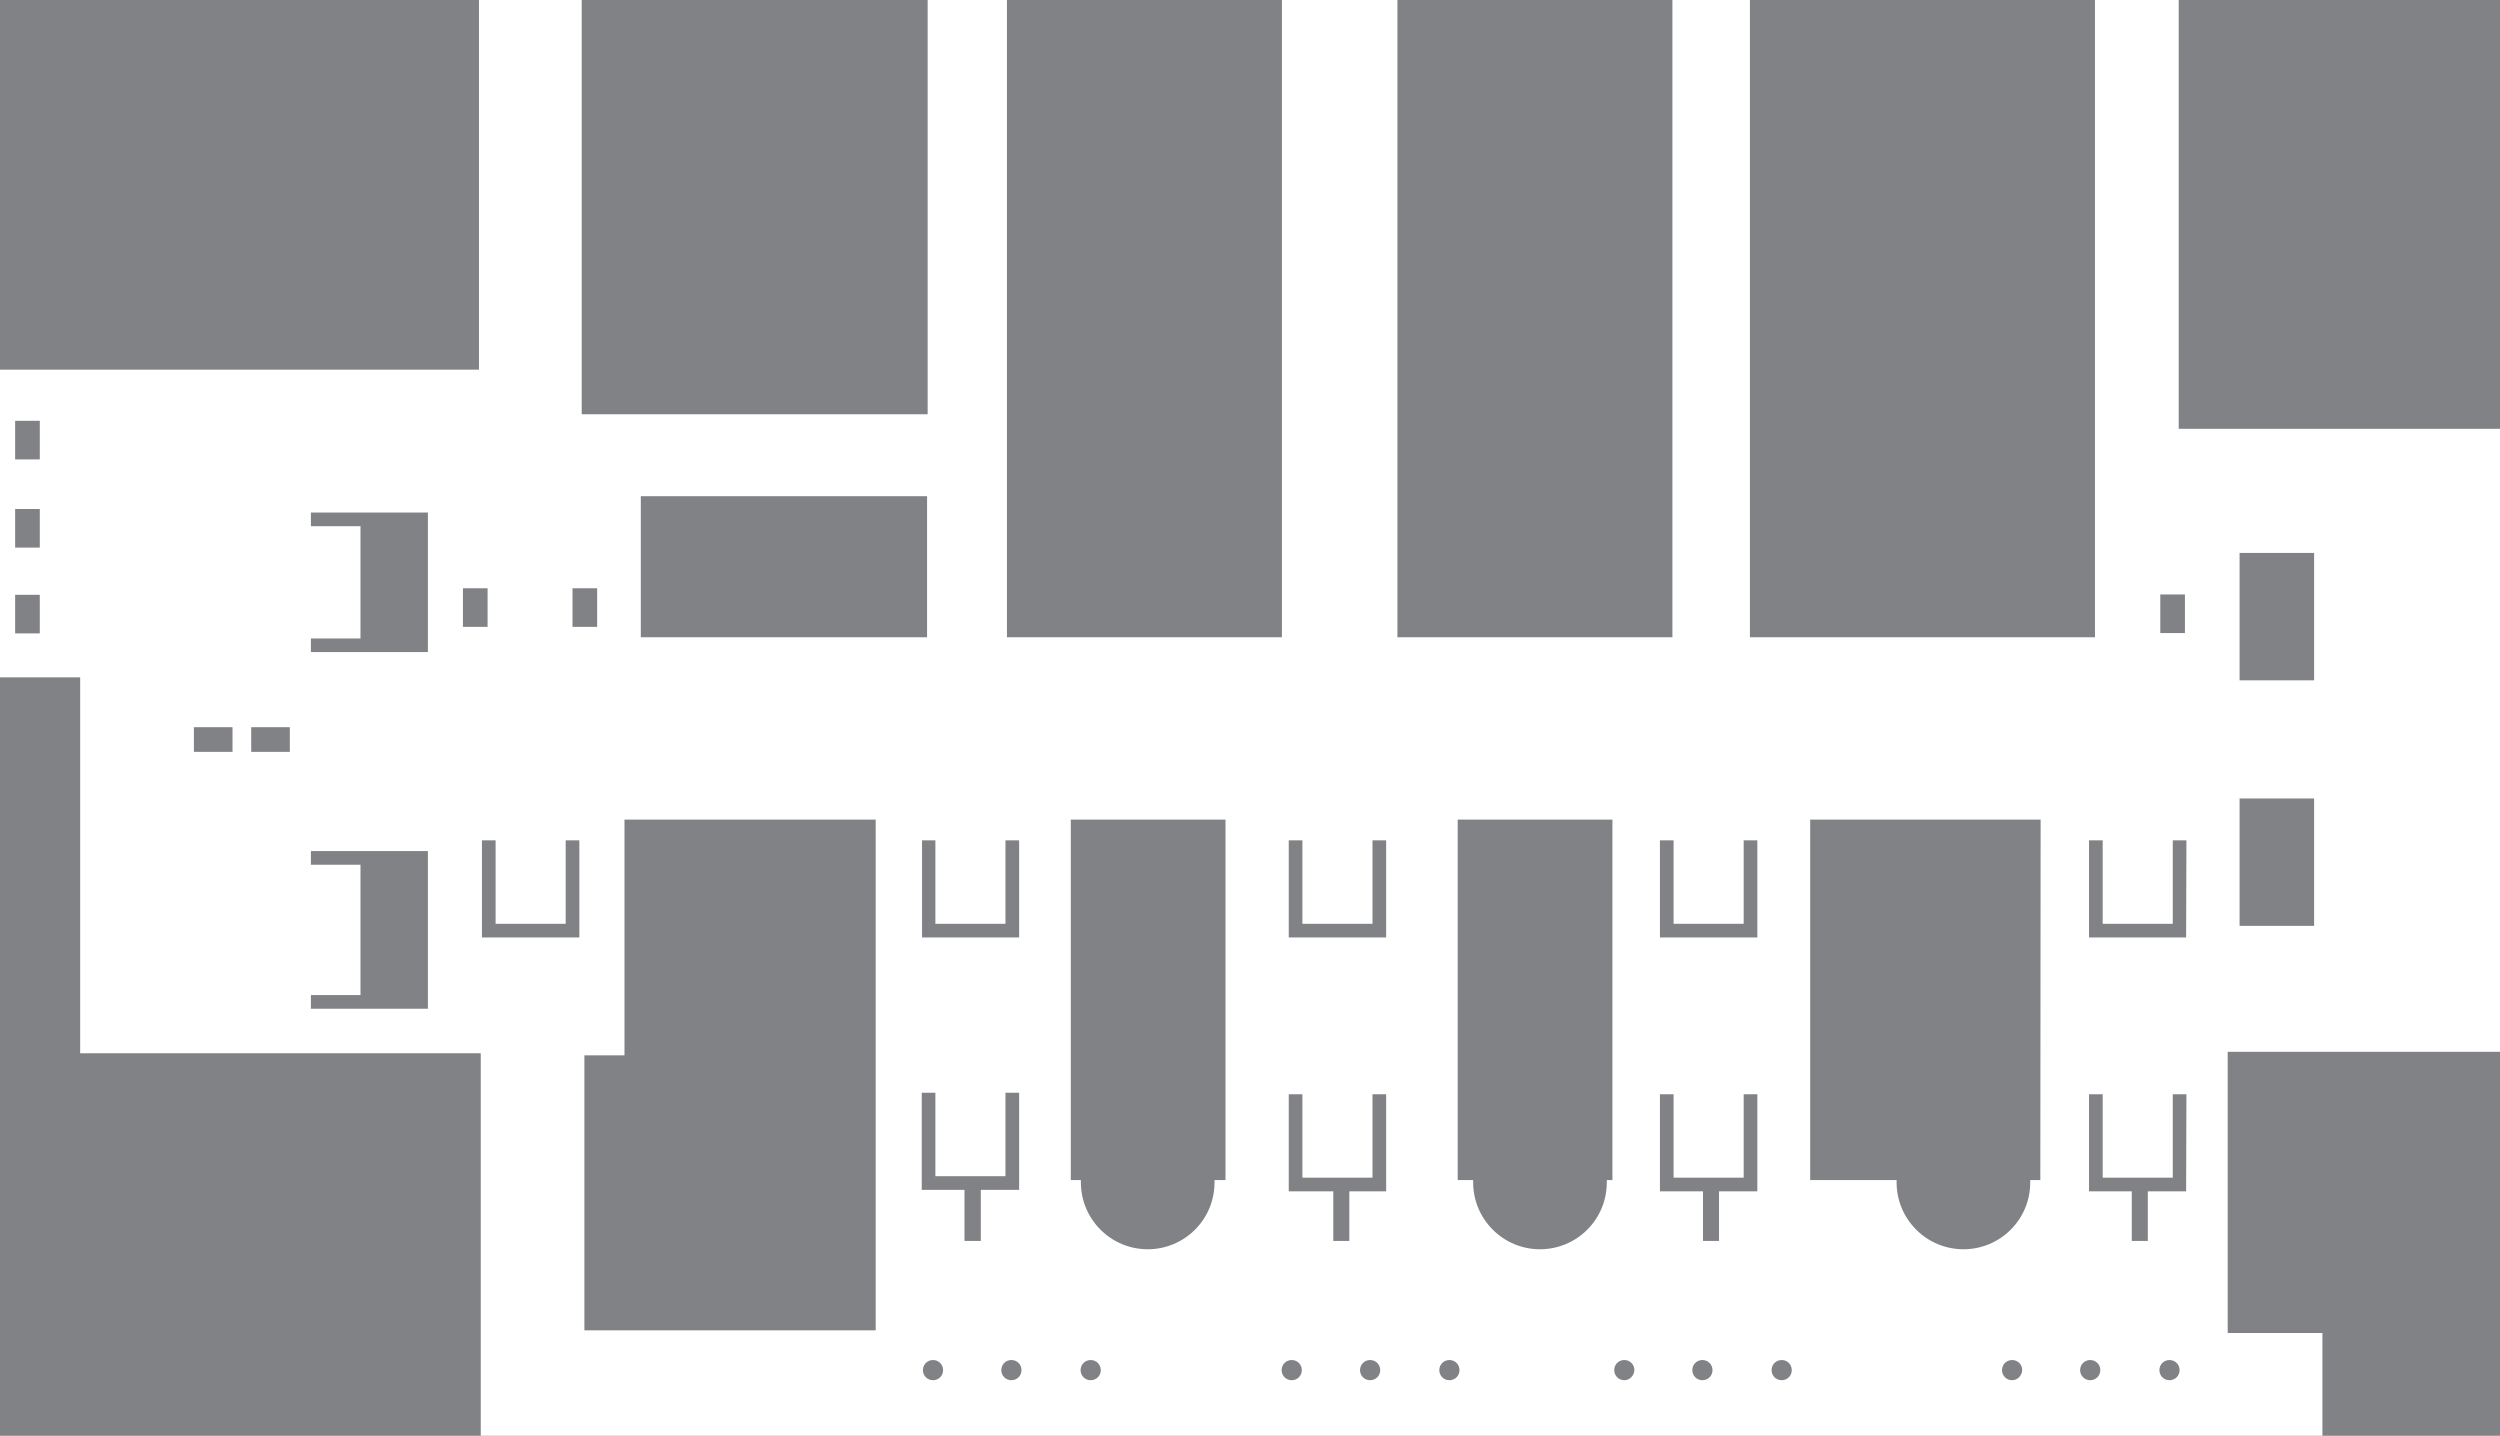
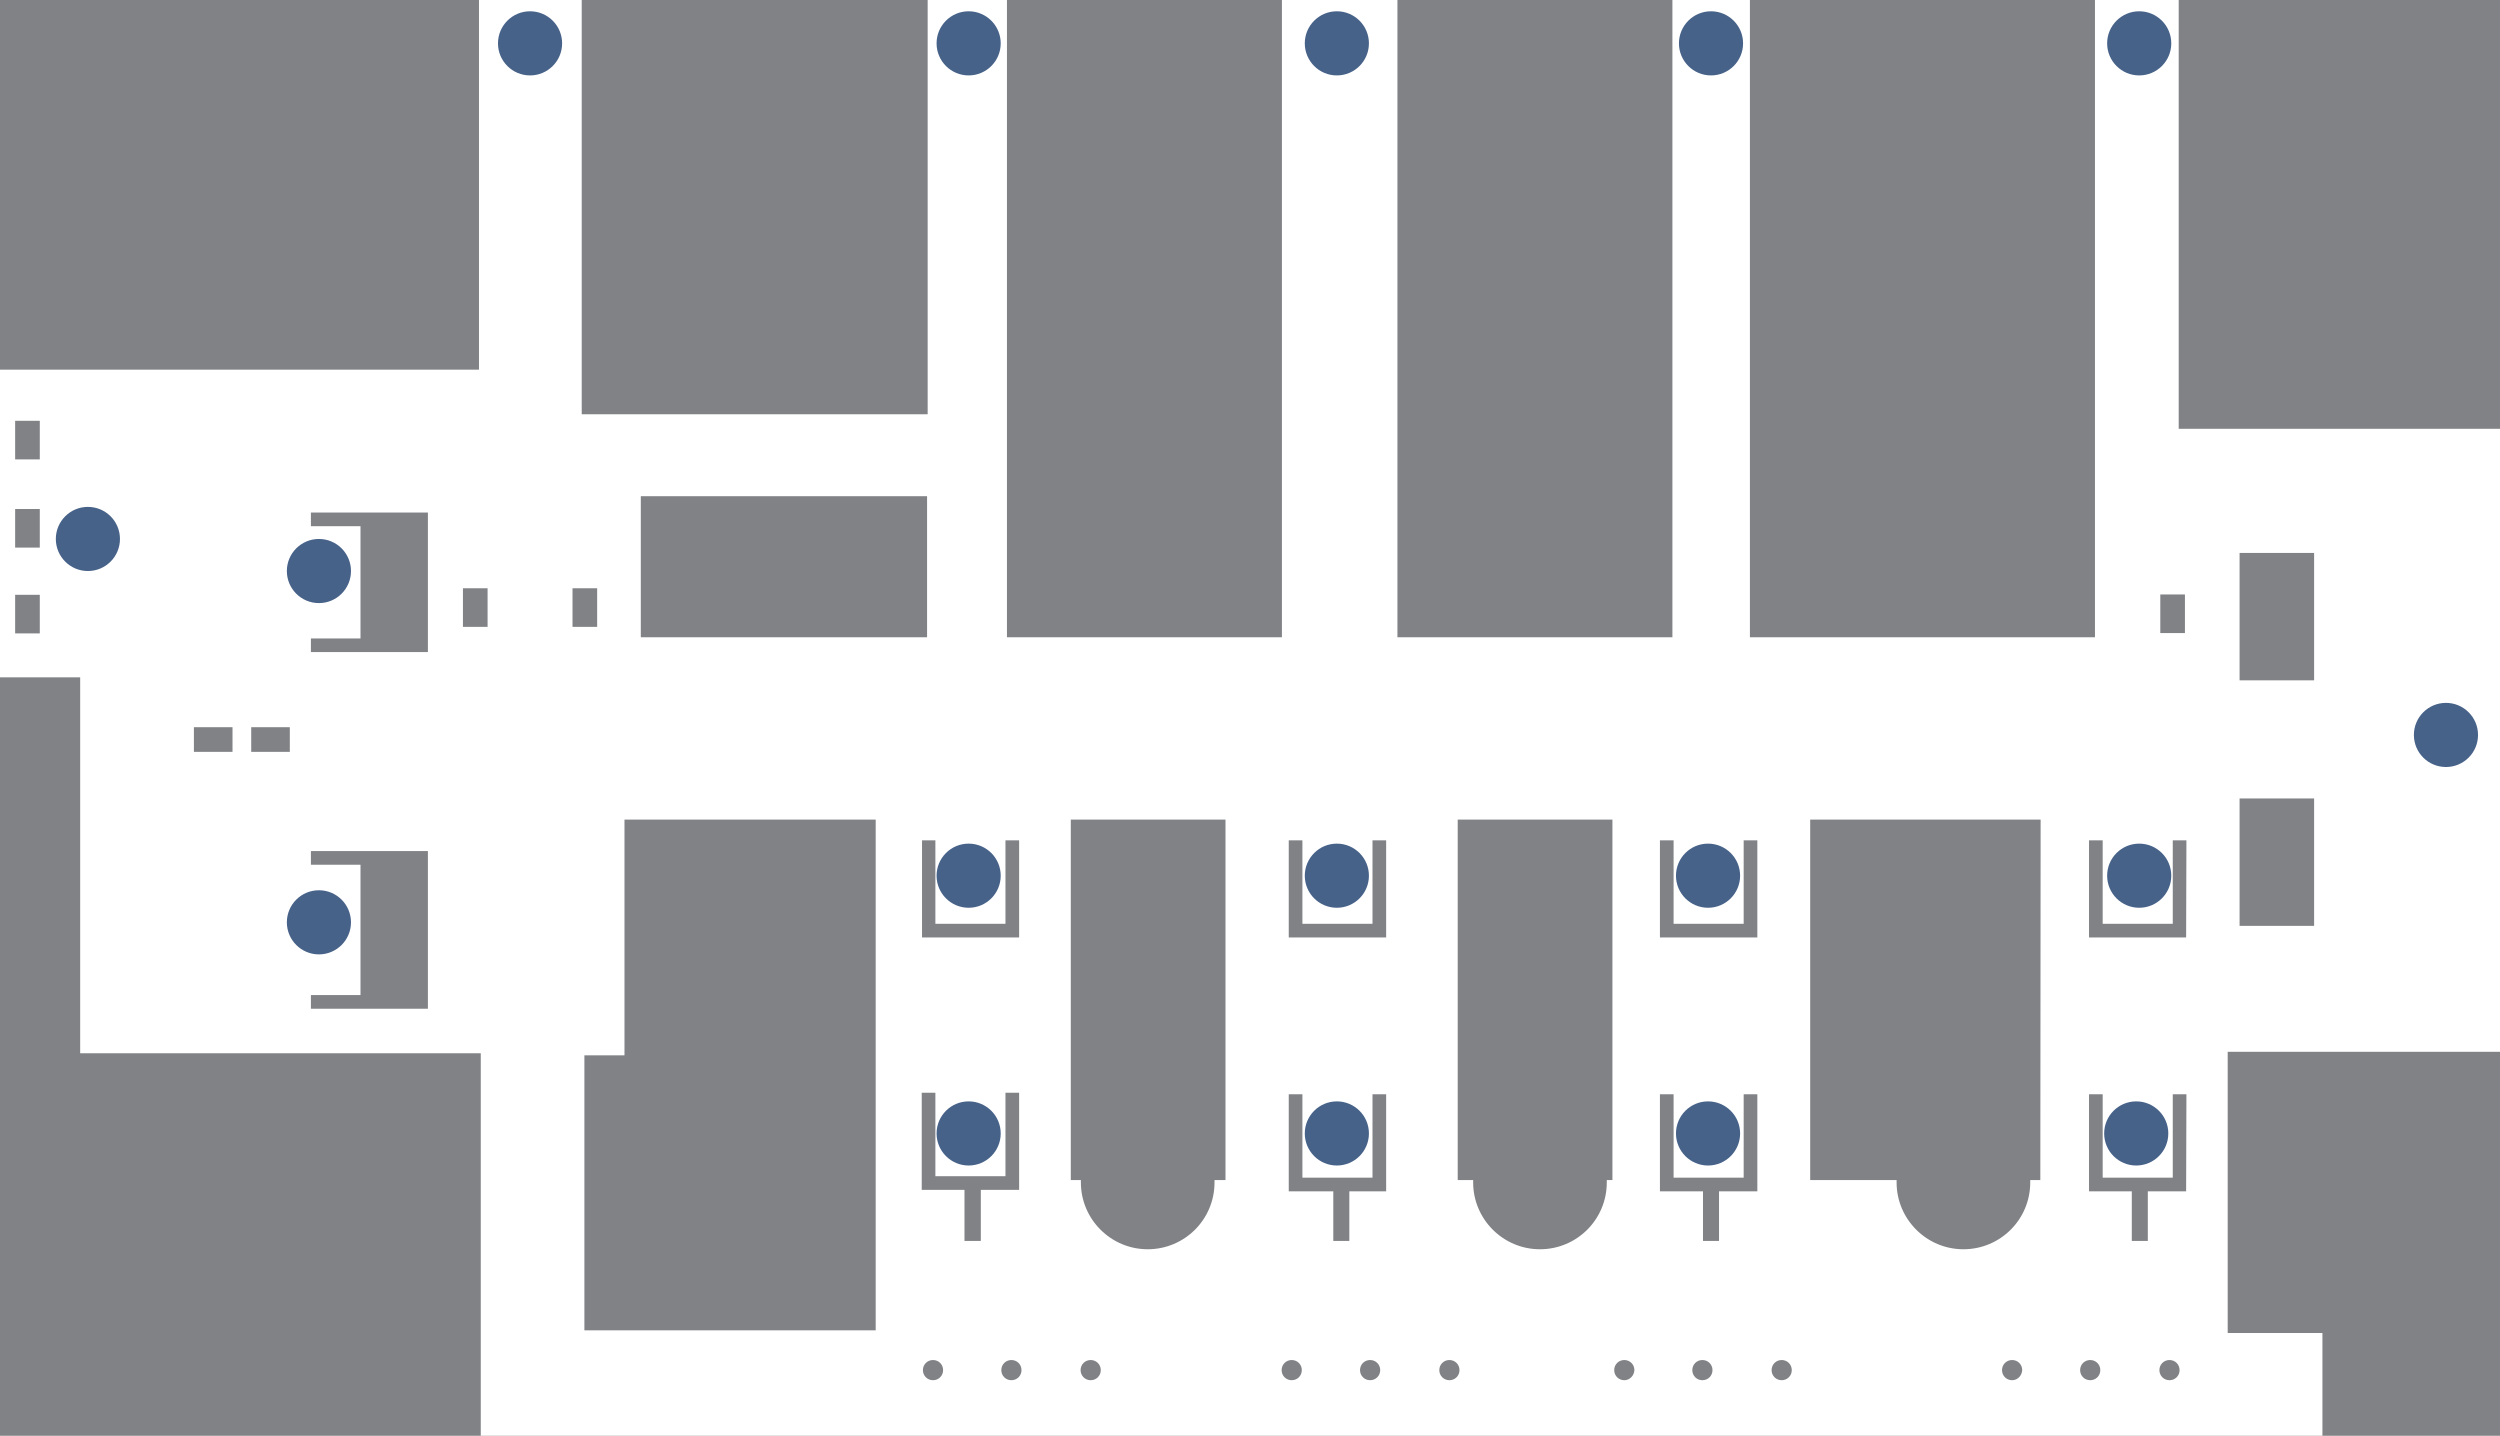
- <svg xmlns="http://www.w3.org/2000/svg" version="1.1" id="Warstwa_1" x="0px" y="0px" viewBox="0 0 841.9 483.5" xml:space="preserve" width="841.9" height="483.5">
-   <defs id="defs36" />
-   <style type="text/css" id="style25">
+ <svg xmlns="http://www.w3.org/2000/svg" version="1.1" id="Warstwa_1" x="0px" y="0px" viewBox="0 0 841.9 483.5" style="enable-background:new 0 0 841.9 483.5;" xml:space="preserve">
+   <style type="text/css">
	.st0{fill:#808285;}
	.st1{fill:#FFFFFF;}
+ 	.st2{fill:#476289;}
</style>
  <g id="Obstacle" transform="translate(0,-50.5)">
-     <rect y="50.5" class="st0" width="841.9" height="483.5" id="rect27" x="0" style="fill:#808285" />
+     <rect id="rect27" y="50.5" class="st0" width="841.9" height="483.5" />
  </g>
  <g id="Allowed" transform="translate(0,-50.5)">
-     <path class="st1" d="M 733.7,194.9 V 50.5 H 705.5 V 265.1 H 589.3 V 50.5 H 563.2 V 265.1 H 470.6 V 50.5 H 431.7 V 265.1 H 339.1 V 50.5 H 312.4 V 190 H 195.9 V 50.5 H 161.3 V 175 H 0 V 278.6 H 27 V 405.2 H 161.9 V 534 h 620.2 v -34.6 h -31.9 v -94.7 h 91.7 V 194.9 Z M 13.4,263.8 H 5.1 v -13 h 8.3 z m 0,-28.9 H 5.1 v -13 h 8.3 z m 0,-29.7 H 5.1 v -13 h 8.3 z M 315,333.5 v 28.1 h 23.6 v -28.1 h 4.6 v 32.7 H 310.5 V 333.5 Z M 215.8,217.6 h 96.4 v 47.5 h -96.4 z m -23,31 h 8.3 v 13 h -8.3 z M 78.3,303.7 h -13 v -8.3 h 13 z m 19.3,0 h -13 v -8.3 h 13 z m 46.5,86.5 h -39.4 v -4.6 h 16.7 v -43.9 h -16.7 v -4.6 h 39.4 z m 0,-120.1 h -39.4 v -4.6 h 16.7 v -37.8 h -16.7 v -4.6 h 39.4 z m 11.8,-8.5 v -13 h 8.3 v 13 z M 195,366.2 h -32.7 v -32.7 h 4.6 v 28.1 h 23.6 v -28.1 h 4.6 v 32.7 z m 99.9,132.3 h -98.1 v -92.6 h 13.5 v -79.4 h 84.6 z m 19.3,16.8 c -1.9,0 -3.4,-1.5 -3.4,-3.4 0,-1.9 1.5,-3.4 3.4,-3.4 1.9,0 3.4,1.5 3.4,3.4 0,1.9 -1.5,3.4 -3.4,3.4 z m 16,-46.9 h -5.4 v -17.2 h -14.4 v -32.7 h 4.6 v 28.1 h 23.6 v -28.1 h 4.6 v 32.7 h -12.9 v 17.2 z m 10.4,46.9 c -1.9,0 -3.4,-1.5 -3.4,-3.4 0,-1.9 1.5,-3.4 3.4,-3.4 1.9,0 3.4,1.5 3.4,3.4 0,1.9 -1.5,3.4 -3.4,3.4 z m 26.7,0 c -1.9,0 -3.4,-1.5 -3.4,-3.4 0,-1.9 1.5,-3.4 3.4,-3.4 1.9,0 3.4,1.5 3.4,3.4 0,1.9 -1.5,3.4 -3.4,3.4 z m 45.4,-67.4 H 409 c 0,0.2 0,0.5 0,0.8 0,12.5 -10.1,22.5 -22.5,22.5 -12.4,0 -22.5,-10.1 -22.5,-22.5 0,-0.2 0,-0.5 0,-0.8 h -3.4 V 326.5 h 52.1 z m 22.3,67.4 c -1.9,0 -3.4,-1.5 -3.4,-3.4 0,-1.9 1.5,-3.4 3.4,-3.4 1.9,0 3.4,1.5 3.4,3.4 0,1.9 -1.5,3.4 -3.4,3.4 z m 26.4,0 c -1.9,0 -3.4,-1.5 -3.4,-3.4 0,-1.9 1.5,-3.4 3.4,-3.4 1.9,0 3.4,1.5 3.4,3.4 0,1.9 -1.5,3.4 -3.4,3.4 z m 5.3,-63.6 h -12.3 v 16.7 H 449 V 451.7 H 434 V 419 h 4.6 v 28.1 h 23.6 V 419 h 4.6 v 32.7 z m 0,-85.5 H 434 v -32.7 h 4.6 v 28.1 h 23.6 v -28.1 h 4.6 v 32.7 z M 727.5,250.7 h 8.3 v 13 h -8.3 z M 488.1,515.3 c -1.9,0 -3.4,-1.5 -3.4,-3.4 0,-1.9 1.5,-3.4 3.4,-3.4 1.9,0 3.4,1.5 3.4,3.4 0,1.9 -1.5,3.4 -3.4,3.4 z M 543,447.9 h -1.9 c 0,0.2 0,0.5 0,0.8 0,12.5 -10.1,22.5 -22.5,22.5 -12.4,0 -22.5,-10.1 -22.5,-22.5 0,-0.2 0,-0.5 0,-0.8 h -5.2 V 326.5 H 543 Z m 4,67.4 c -1.9,0 -3.4,-1.5 -3.4,-3.4 0,-1.9 1.5,-3.4 3.4,-3.4 1.9,0 3.4,1.5 3.4,3.4 -0.1,1.9 -1.6,3.4 -3.4,3.4 z m 26.3,0 c -1.9,0 -3.4,-1.5 -3.4,-3.4 0,-1.9 1.5,-3.4 3.4,-3.4 1.9,0 3.4,1.5 3.4,3.4 0,1.9 -1.5,3.4 -3.4,3.4 z m 18.5,-63.6 h -12.9 v 16.7 h -5.4 V 451.7 H 559 V 419 h 4.6 v 28.1 h 23.6 V 419 h 4.6 z m 0,-85.5 H 559 v -32.7 h 4.6 v 28.1 h 23.6 v -28.1 h 4.6 z m 8.2,149.1 c -1.9,0 -3.4,-1.5 -3.4,-3.4 0,-1.9 1.5,-3.4 3.4,-3.4 1.9,0 3.4,1.5 3.4,3.4 0,1.9 -1.5,3.4 -3.4,3.4 z m 77.6,0 c -1.9,0 -3.4,-1.5 -3.4,-3.4 0,-1.9 1.5,-3.4 3.4,-3.4 1.9,0 3.4,1.5 3.4,3.4 -0.1,1.9 -1.6,3.4 -3.4,3.4 z m 9.5,-67.4 h -3.4 c 0,0.2 0,0.5 0,0.8 0,12.5 -10.1,22.5 -22.5,22.5 -12.4,0 -22.5,-10.1 -22.5,-22.5 0,-0.2 0,-0.5 0,-0.8 H 609.6 V 326.5 h 77.6 z m 16.8,67.4 c -1.9,0 -3.4,-1.5 -3.4,-3.4 0,-1.9 1.5,-3.4 3.4,-3.4 1.9,0 3.4,1.5 3.4,3.4 0,1.9 -1.5,3.4 -3.4,3.4 z m 26.7,0 c -1.9,0 -3.4,-1.5 -3.4,-3.4 0,-1.9 1.5,-3.4 3.4,-3.4 1.9,0 3.4,1.5 3.4,3.4 0,1.9 -1.5,3.4 -3.4,3.4 z m 5.6,-63.6 h -12.9 v 16.7 h -5.4 V 451.7 H 703.5 V 419 h 4.6 v 28.1 h 23.6 V 419 h 4.6 z m 0,-85.5 h -32.7 v -32.7 h 4.6 v 28.1 h 23.6 v -28.1 h 4.6 z m 43.1,-3.9 h -25.1 v -42.9 h 25.1 z m 0,-82.7 h -25.1 v -42.9 h 25.1 z" id="path30" style="fill:#ffffff" />
+     <path id="path30" class="st1" d="M733.7,194.9V50.5h-28.2v214.6H589.3V50.5h-26.1v214.6h-92.6   V50.5h-38.9v214.6h-92.6V50.5h-26.7V190H195.9V50.5h-34.6V175H0v103.6h27v126.6h134.9V534h620.2v-34.6h-31.9v-94.7h91.7V194.9   H733.7z M13.4,263.8H5.1v-13h8.3V263.8z M13.4,234.9H5.1v-13h8.3V234.9z M13.4,205.2H5.1v-13h8.3V205.2z M315,333.5v28.1h23.6   v-28.1h4.6v32.7h-32.7v-32.7H315z M215.8,217.6h96.4v47.5h-96.4L215.8,217.6z M192.8,248.6h8.3v13h-8.3V248.6z M78.3,303.7h-13   v-8.3h13V303.7z M97.6,303.7h-13v-8.3h13V303.7z M144.1,390.2h-39.4v-4.6h16.7v-43.9h-16.7v-4.6h39.4V390.2z M144.1,270.1h-39.4   v-4.6h16.7v-37.8h-16.7v-4.6h39.4V270.1z M155.9,261.6v-13h8.3v13H155.9z M294.9,498.5h-98.1v-92.6h13.5v-79.4h84.6V498.5z    M314.2,515.3c-1.9,0-3.4-1.5-3.4-3.4s1.5-3.4,3.4-3.4s3.4,1.5,3.4,3.4S316.1,515.3,314.2,515.3z M330.2,468.4h-5.4v-17.2h-14.4   v-32.7h4.6v28.1h23.6v-28.1h4.6v32.7h-12.9v17.2H330.2z M340.6,515.3c-1.9,0-3.4-1.5-3.4-3.4s1.5-3.4,3.4-3.4s3.4,1.5,3.4,3.4   S342.5,515.3,340.6,515.3z M367.3,515.3c-1.9,0-3.4-1.5-3.4-3.4s1.5-3.4,3.4-3.4s3.4,1.5,3.4,3.4S369.2,515.3,367.3,515.3z    M412.7,447.9H409c0,0.2,0,0.5,0,0.8c0,12.5-10.1,22.5-22.5,22.5S364,461.1,364,448.7c0-0.2,0-0.5,0-0.8h-3.4V326.5h52.1   L412.7,447.9z M435,515.3c-1.9,0-3.4-1.5-3.4-3.4s1.5-3.4,3.4-3.4s3.4,1.5,3.4,3.4S436.9,515.3,435,515.3z M461.4,515.3   c-1.9,0-3.4-1.5-3.4-3.4s1.5-3.4,3.4-3.4s3.4,1.5,3.4,3.4S463.3,515.3,461.4,515.3z M466.7,451.7h-12.3v16.7H449v-16.7h-15V419h4.6   v28.1h23.6V419h4.6v32.7L466.7,451.7z M466.7,366.2H434v-32.7h4.6v28.1h23.6v-28.1h4.6v32.7H466.7z M727.5,250.7h8.3v13h-8.3V250.7   z M488.1,515.3c-1.9,0-3.4-1.5-3.4-3.4s1.5-3.4,3.4-3.4s3.4,1.5,3.4,3.4S490,515.3,488.1,515.3z M543,447.9h-1.9c0,0.2,0,0.5,0,0.8   c0,12.5-10.1,22.5-22.5,22.5c-12.4,0-22.5-10.1-22.5-22.5c0-0.2,0-0.5,0-0.8h-5.2V326.5H543V447.9z M547,515.3   c-1.9,0-3.4-1.5-3.4-3.4s1.5-3.4,3.4-3.4s3.4,1.5,3.4,3.4C550.3,513.8,548.8,515.3,547,515.3z M573.3,515.3c-1.9,0-3.4-1.5-3.4-3.4   s1.5-3.4,3.4-3.4s3.4,1.5,3.4,3.4S575.2,515.3,573.3,515.3z M591.8,451.7h-12.9v16.7h-5.4v-16.7H559V419h4.6v28.1h23.6V419h4.6   L591.8,451.7z M591.8,366.2H559v-32.7h4.6v28.1h23.6v-28.1h4.6L591.8,366.2z M600,515.3c-1.9,0-3.4-1.5-3.4-3.4s1.5-3.4,3.4-3.4   s3.4,1.5,3.4,3.4S601.9,515.3,600,515.3z M677.6,515.3c-1.9,0-3.4-1.5-3.4-3.4s1.5-3.4,3.4-3.4s3.4,1.5,3.4,3.4   C680.9,513.8,679.4,515.3,677.6,515.3z M687.1,447.9h-3.4c0,0.2,0,0.5,0,0.8c0,12.5-10.1,22.5-22.5,22.5s-22.5-10.1-22.5-22.5   c0-0.2,0-0.5,0-0.8h-29.1V326.5h77.6L687.1,447.9z M703.9,515.3c-1.9,0-3.4-1.5-3.4-3.4s1.5-3.4,3.4-3.4s3.4,1.5,3.4,3.4   S705.8,515.3,703.9,515.3z M730.6,515.3c-1.9,0-3.4-1.5-3.4-3.4s1.5-3.4,3.4-3.4s3.4,1.5,3.4,3.4S732.5,515.3,730.6,515.3z    M736.2,451.7h-12.9v16.7h-5.4v-16.7h-14.4V419h4.6v28.1h23.6V419h4.6L736.2,451.7z M736.2,366.2h-32.7v-32.7h4.6v28.1h23.6v-28.1   h4.6L736.2,366.2z M779.3,362.3h-25.1v-42.9h25.1V362.3z M779.3,279.6h-25.1v-42.9h25.1V279.6z" />
+   </g>
+   <g id="Targets">
+     <circle class="st2" cx="178.5" cy="14.6" r="10.8" />
+     <circle class="st2" cx="326.2" cy="14.6" r="10.8" />
+     <circle class="st2" cx="450.2" cy="14.6" r="10.8" />
+     <circle class="st2" cx="576.2" cy="14.6" r="10.8" />
+     <circle class="st2" cx="720.4" cy="14.6" r="10.8" />
+     <circle class="st2" cx="823.7" cy="247.5" r="10.8" />
+     <circle class="st2" cx="720.4" cy="294.9" r="10.8" />
+     <circle class="st2" cx="575.2" cy="294.9" r="10.8" />
+     <circle class="st2" cx="450.2" cy="294.9" r="10.8" />
+     <circle class="st2" cx="326.2" cy="294.9" r="10.8" />
+     <circle class="st2" cx="29.6" cy="181.5" r="10.8" />
+     <circle class="st2" cx="107.4" cy="192.3" r="10.8" />
+     <circle class="st2" cx="107.4" cy="310.6" r="10.8" />
+     <circle class="st2" cx="719.4" cy="381.7" r="10.8" />
+     <circle class="st2" cx="575.2" cy="381.7" r="10.8" />
+     <circle class="st2" cx="450.2" cy="381.7" r="10.8" />
+     <circle class="st2" cx="326.2" cy="381.7" r="10.8" />
  </g>
</svg>
